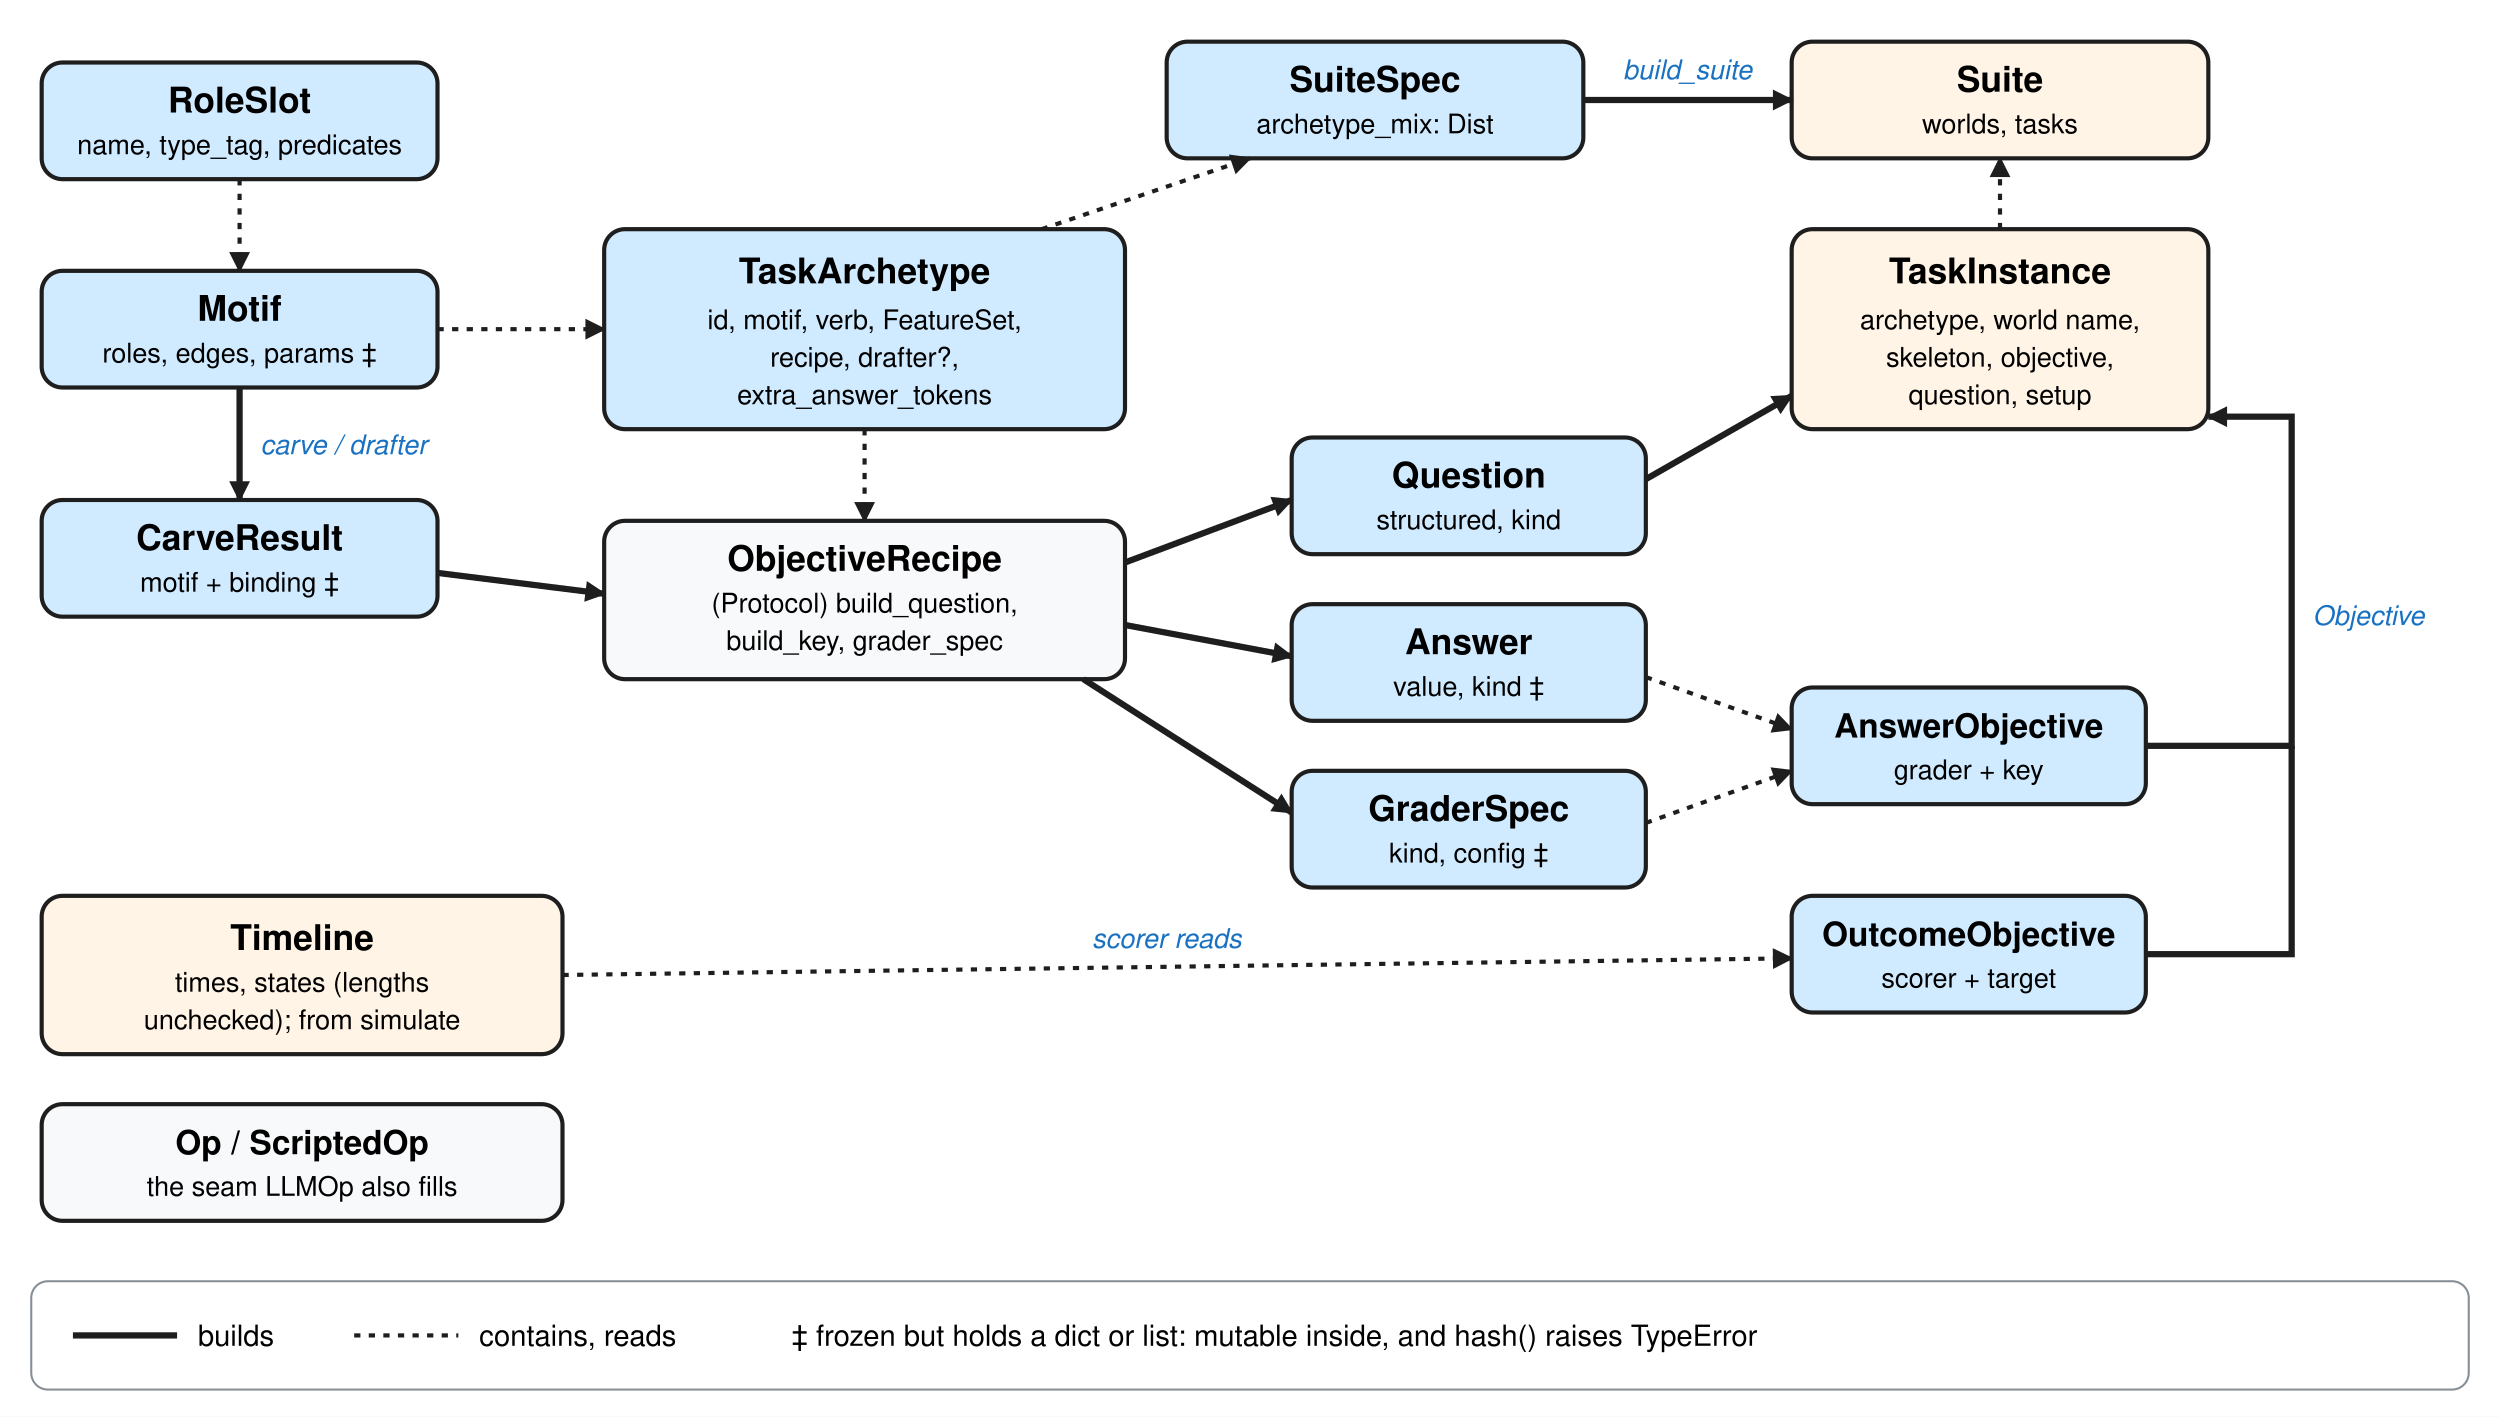
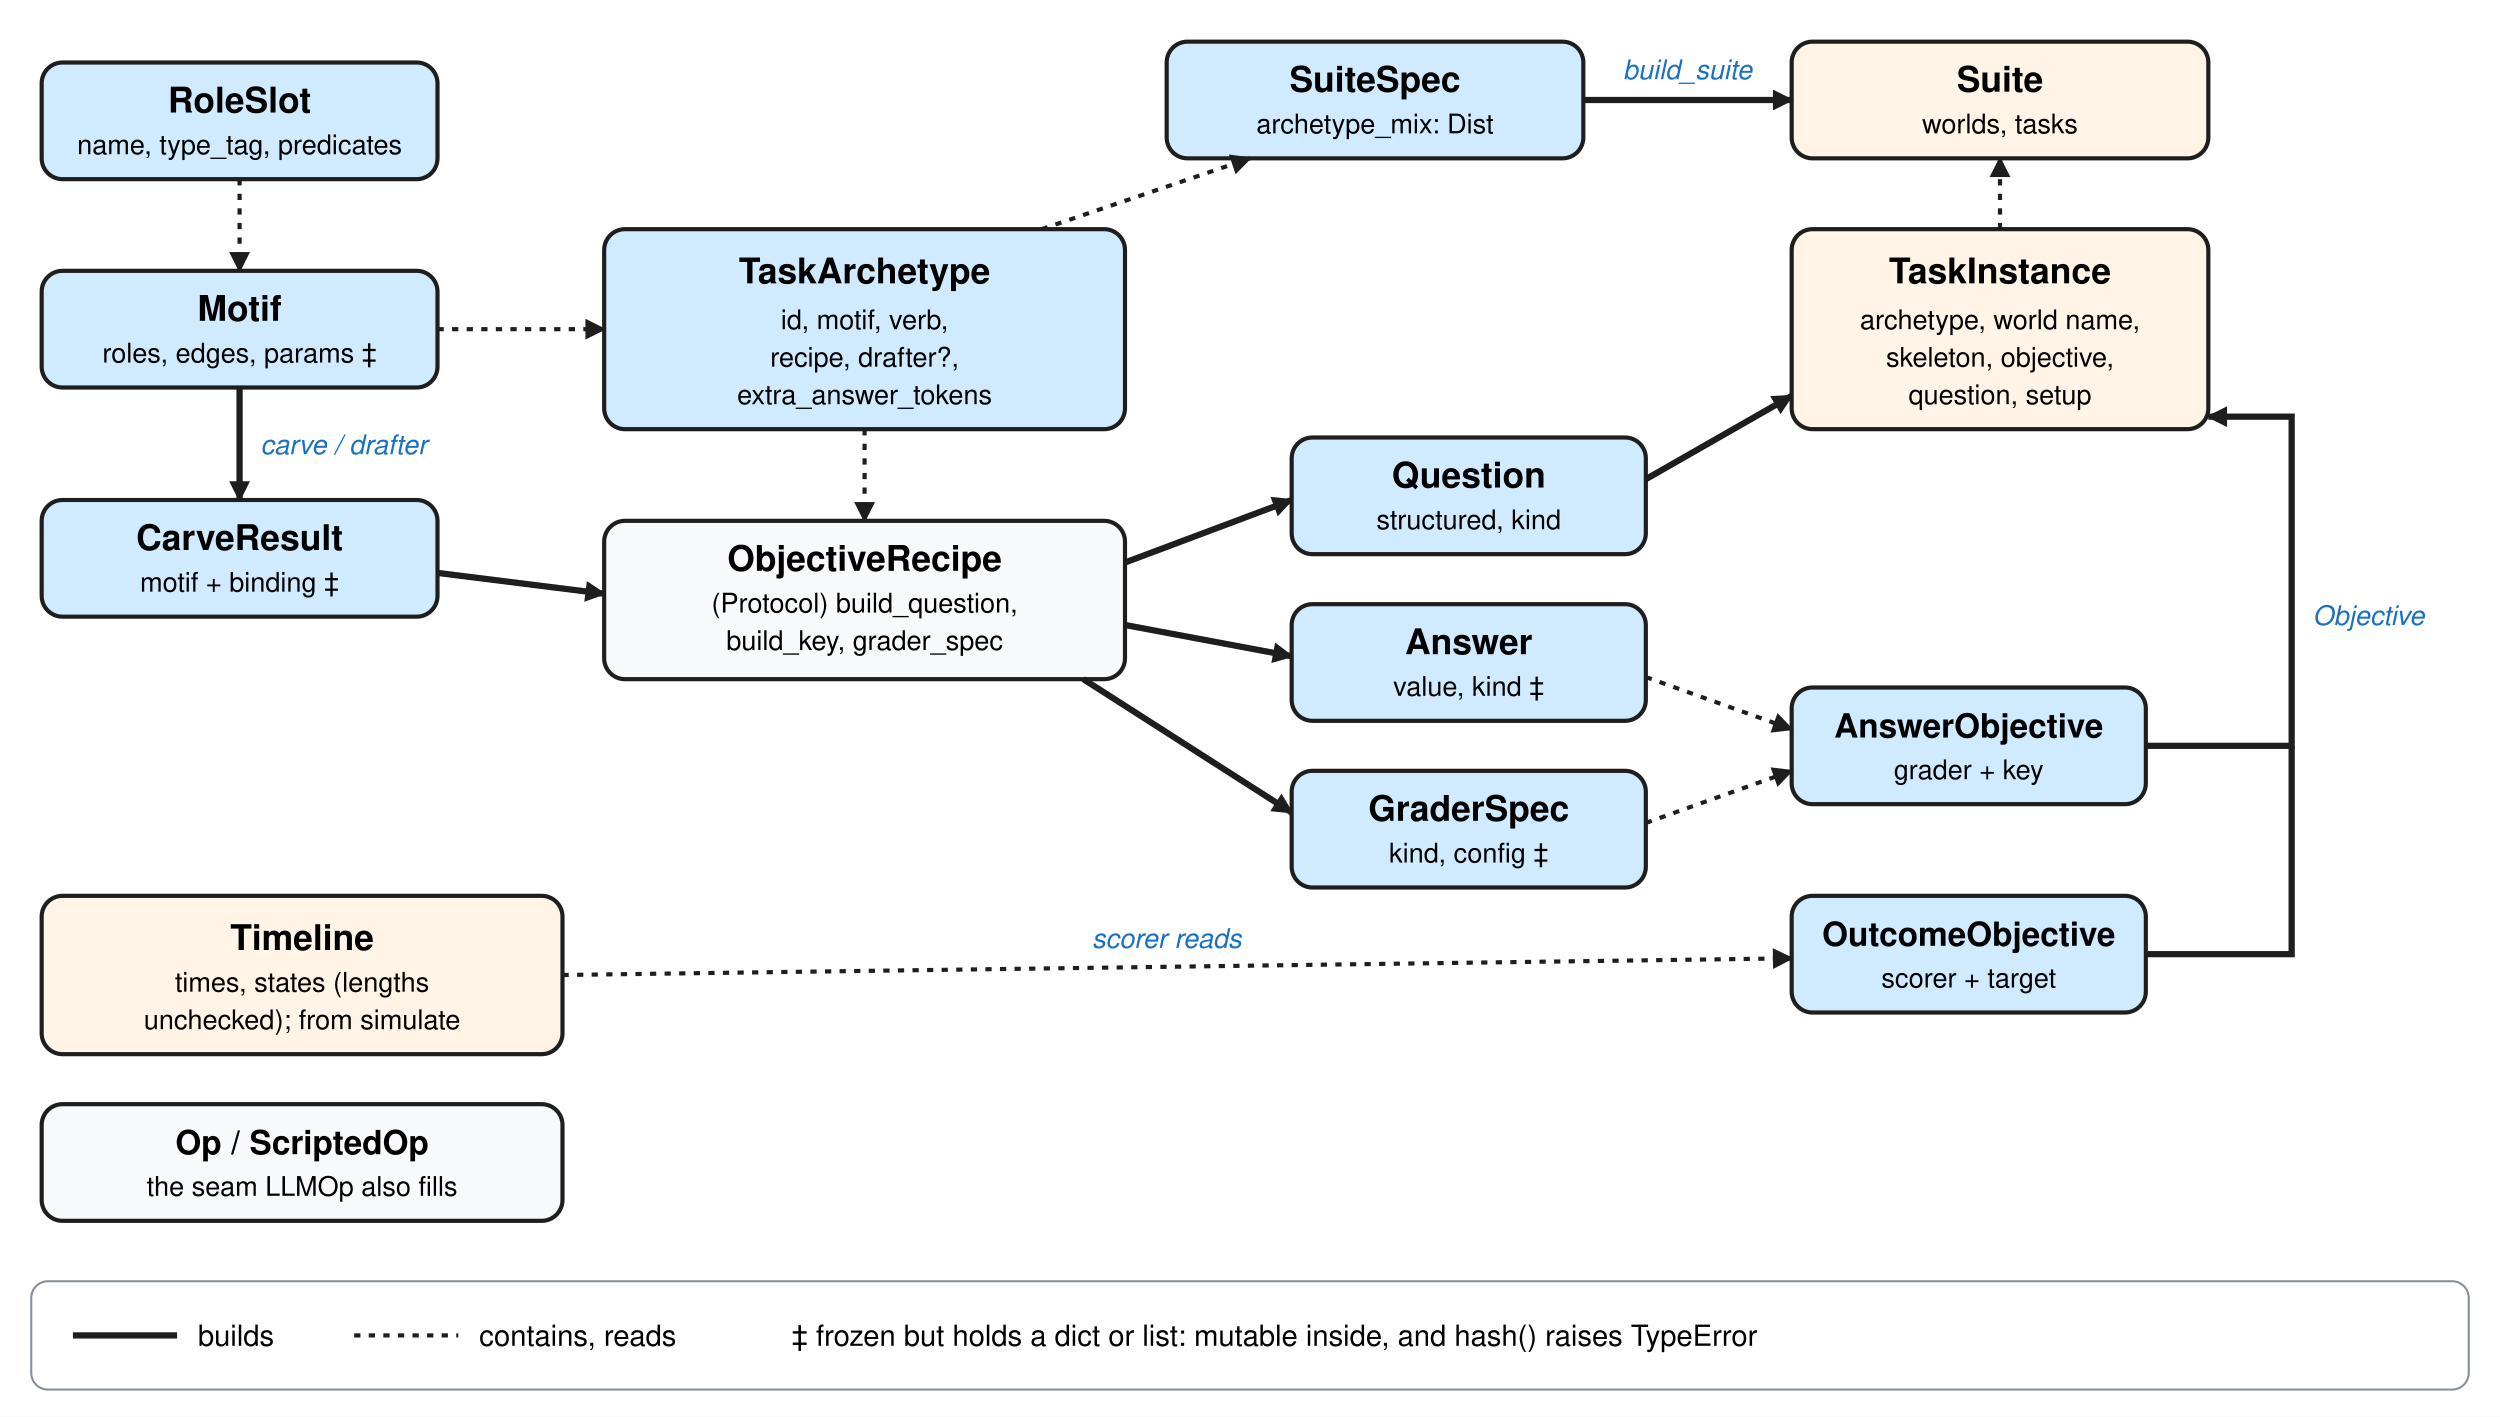
<svg xmlns="http://www.w3.org/2000/svg" width="2400" height="1360" viewBox="0 0 1200 680" font-family="Helvetica, Arial, sans-serif">
  <defs>
    <marker id="arrowhead" viewBox="0 0 10 10" refX="9" refY="5" markerUnits="userSpaceOnUse" markerWidth="10" markerHeight="10" orient="auto-start-reverse">
      <polygon id="arrowhead-shape" points="0,0 10,5 0,10" fill="#1e1e1e" />
    </marker>
  </defs>
  <rect id="bg" x="0" y="0" width="1200" height="680" fill="#ffffff" />
  <g id="n-role">
    <rect id="n-role-box" x="20" y="30" width="190" height="56" rx="10" fill="#d0ebff" stroke="#1e1e1e" stroke-width="2" />
    <text id="n-role-name" x="115" y="54" font-size="17" font-weight="600" text-anchor="middle">RoleSlot</text>
    <text id="n-role-kind" x="115" y="74" font-size="13" text-anchor="middle">name, type_tag, predicates</text>
  </g>
  <g id="n-motif">
    <rect id="n-motif-box" x="20" y="130" width="190" height="56" rx="10" fill="#d0ebff" stroke="#1e1e1e" stroke-width="2" />
    <text id="n-motif-name" x="115" y="154" font-size="17" font-weight="600" text-anchor="middle">Motif</text>
    <text id="n-motif-kind" x="115" y="174" font-size="13" text-anchor="middle">roles, edges, params ‡</text>
  </g>
  <line id="e-role-motif" x1="115" y1="86" x2="115" y2="130" stroke="#1e1e1e" stroke-width="2" stroke-dasharray="3 4" marker-end="url(#arrowhead)" />
  <g id="n-carve">
    <rect id="n-carve-box" x="20" y="240" width="190" height="56" rx="10" fill="#d0ebff" stroke="#1e1e1e" stroke-width="2" />
    <text id="n-carve-name" x="115" y="264" font-size="17" font-weight="600" text-anchor="middle">CarveResult</text>
    <text id="n-carve-kind" x="115" y="284" font-size="13" text-anchor="middle">motif + binding ‡</text>
  </g>
  <line id="e-motif-carve" x1="115" y1="186" x2="115" y2="240" stroke="#1e1e1e" stroke-width="3" marker-end="url(#arrowhead)" />
  <text id="l-motif-carve" x="125" y="218" font-size="13" fill="#1971c2" font-style="italic">carve / drafter</text>
  <g id="n-arch">
    <rect id="n-arch-box" x="290" y="110" width="250" height="96" rx="10" fill="#d0ebff" stroke="#1e1e1e" stroke-width="2" />
    <text id="n-arch-name" x="415" y="136" font-size="17" font-weight="600" text-anchor="middle">TaskArchetype</text>
-     <text id="n-arch-k1" x="415" y="158" font-size="13" text-anchor="middle">id, motif, verb, FeatureSet,</text>
+     <text id="n-arch-k1" x="415" y="158" font-size="13" text-anchor="middle">id, motif, verb,</text>
    <text id="n-arch-k2" x="415" y="176" font-size="13" text-anchor="middle">recipe, drafter?,</text>
    <text id="n-arch-k3" x="415" y="194" font-size="13" text-anchor="middle">extra_answer_tokens</text>
  </g>
  <line id="e-motif-arch" x1="210" y1="158" x2="290" y2="158" stroke="#1e1e1e" stroke-width="2" stroke-dasharray="3 4" marker-end="url(#arrowhead)" />
  <g id="n-recipe">
    <rect id="n-recipe-box" x="290" y="250" width="250" height="76" rx="10" fill="#f8f9fa" stroke="#1e1e1e" stroke-width="2" />
    <text id="n-recipe-name" x="415" y="274" font-size="17" font-weight="600" text-anchor="middle">ObjectiveRecipe</text>
    <text id="n-recipe-k1" x="415" y="294" font-size="13" text-anchor="middle">(Protocol) build_question,</text>
    <text id="n-recipe-k2" x="415" y="312" font-size="13" text-anchor="middle">build_key, grader_spec</text>
  </g>
  <line id="e-arch-recipe" x1="415" y1="206" x2="415" y2="250" stroke="#1e1e1e" stroke-width="2" stroke-dasharray="3 4" marker-end="url(#arrowhead)" />
  <line id="e-carve-recipe" x1="210" y1="275" x2="290" y2="285" stroke="#1e1e1e" stroke-width="3" marker-end="url(#arrowhead)" />
  <g id="n-q">
    <rect id="n-q-box" x="620" y="210" width="170" height="56" rx="10" fill="#d0ebff" stroke="#1e1e1e" stroke-width="2" />
    <text id="n-q-name" x="705" y="234" font-size="17" font-weight="600" text-anchor="middle">Question</text>
    <text id="n-q-kind" x="705" y="254" font-size="13" text-anchor="middle">structured, kind</text>
  </g>
  <g id="n-ans">
    <rect id="n-ans-box" x="620" y="290" width="170" height="56" rx="10" fill="#d0ebff" stroke="#1e1e1e" stroke-width="2" />
    <text id="n-ans-name" x="705" y="314" font-size="17" font-weight="600" text-anchor="middle">Answer</text>
    <text id="n-ans-kind" x="705" y="334" font-size="13" text-anchor="middle">value, kind ‡</text>
  </g>
  <g id="n-grader">
    <rect id="n-grader-box" x="620" y="370" width="170" height="56" rx="10" fill="#d0ebff" stroke="#1e1e1e" stroke-width="2" />
    <text id="n-grader-name" x="705" y="394" font-size="17" font-weight="600" text-anchor="middle">GraderSpec</text>
    <text id="n-grader-kind" x="705" y="414" font-size="13" text-anchor="middle">kind, config ‡</text>
  </g>
  <line id="e-recipe-q" x1="540" y1="270" x2="620" y2="240" stroke="#1e1e1e" stroke-width="3" marker-end="url(#arrowhead)" />
  <line id="e-recipe-ans" x1="540" y1="300" x2="620" y2="315" stroke="#1e1e1e" stroke-width="3" marker-end="url(#arrowhead)" />
  <line id="e-recipe-grader" x1="520" y1="326" x2="620" y2="390" stroke="#1e1e1e" stroke-width="3" marker-end="url(#arrowhead)" />
  <g id="n-aobj">
    <rect id="n-aobj-box" x="860" y="330" width="170" height="56" rx="10" fill="#d0ebff" stroke="#1e1e1e" stroke-width="2" />
    <text id="n-aobj-name" x="945" y="354" font-size="16" font-weight="600" text-anchor="middle">AnswerObjective</text>
    <text id="n-aobj-kind" x="945" y="374" font-size="13" text-anchor="middle">grader + key</text>
  </g>
  <line id="e-ans-aobj" x1="790" y1="325" x2="860" y2="350" stroke="#1e1e1e" stroke-width="2" stroke-dasharray="3 4" marker-end="url(#arrowhead)" />
  <line id="e-grader-aobj" x1="790" y1="395" x2="860" y2="370" stroke="#1e1e1e" stroke-width="2" stroke-dasharray="3 4" marker-end="url(#arrowhead)" />
  <g id="n-oobj">
    <rect id="n-oobj-box" x="860" y="430" width="170" height="56" rx="10" fill="#d0ebff" stroke="#1e1e1e" stroke-width="2" />
    <text id="n-oobj-name" x="945" y="454" font-size="16" font-weight="600" text-anchor="middle">OutcomeObjective</text>
    <text id="n-oobj-kind" x="945" y="474" font-size="13" text-anchor="middle">scorer + target</text>
  </g>
  <g id="n-inst">
    <rect id="n-inst-box" x="860" y="110" width="200" height="96" rx="10" fill="#fff4e6" stroke="#1e1e1e" stroke-width="2" />
    <text id="n-inst-name" x="960" y="136" font-size="17" font-weight="600" text-anchor="middle">TaskInstance</text>
    <text id="n-inst-k1" x="960" y="158" font-size="13" text-anchor="middle">archetype, world name,</text>
    <text id="n-inst-k2" x="960" y="176" font-size="13" text-anchor="middle">skeleton, objective,</text>
    <text id="n-inst-k3" x="960" y="194" font-size="13" text-anchor="middle">question, setup</text>
  </g>
  <line id="e-q-inst" x1="790" y1="230" x2="860" y2="190" stroke="#1e1e1e" stroke-width="3" marker-end="url(#arrowhead)" />
  <path id="e-obj-inst" d="M 1030 358 L 1100 358 L 1100 200 L 1060 200" fill="none" stroke="#1e1e1e" stroke-width="3" marker-end="url(#arrowhead)" />
  <path id="e-oobj-inst" d="M 1030 458 L 1100 458 L 1100 358" fill="none" stroke="#1e1e1e" stroke-width="3" />
  <text id="l-obj-inst" x="1110" y="300" font-size="13" fill="#1971c2" font-style="italic">Objective</text>
  <g id="n-suite">
    <rect id="n-suite-box" x="860" y="20" width="200" height="56" rx="10" fill="#fff4e6" stroke="#1e1e1e" stroke-width="2" />
    <text id="n-suite-name" x="960" y="44" font-size="17" font-weight="600" text-anchor="middle">Suite</text>
    <text id="n-suite-kind" x="960" y="64" font-size="13" text-anchor="middle">worlds, tasks</text>
  </g>
  <line id="e-inst-suite" x1="960" y1="110" x2="960" y2="76" stroke="#1e1e1e" stroke-width="2" stroke-dasharray="3 4" marker-end="url(#arrowhead)" />
  <g id="n-spec">
    <rect id="n-spec-box" x="560" y="20" width="200" height="56" rx="10" fill="#d0ebff" stroke="#1e1e1e" stroke-width="2" />
    <text id="n-spec-name" x="660" y="44" font-size="17" font-weight="600" text-anchor="middle">SuiteSpec</text>
    <text id="n-spec-kind" x="660" y="64" font-size="13" text-anchor="middle">archetype_mix: Dist</text>
  </g>
  <line id="e-spec-suite" x1="760" y1="48" x2="860" y2="48" stroke="#1e1e1e" stroke-width="3" marker-end="url(#arrowhead)" />
  <text id="l-spec-suite" x="810" y="38" font-size="13" fill="#1971c2" font-style="italic" text-anchor="middle">build_suite</text>
  <line id="e-arch-spec" x1="500" y1="110" x2="600" y2="76" stroke="#1e1e1e" stroke-width="2" stroke-dasharray="3 4" marker-end="url(#arrowhead)" />
  <g id="n-tl">
    <rect id="n-tl-box" x="20" y="430" width="250" height="76" rx="10" fill="#fff4e6" stroke="#1e1e1e" stroke-width="2" />
    <text id="n-tl-name" x="145" y="456" font-size="17" font-weight="600" text-anchor="middle">Timeline</text>
    <text id="n-tl-k1" x="145" y="476" font-size="13" text-anchor="middle">times, states (lengths</text>
    <text id="n-tl-k2" x="145" y="494" font-size="13" text-anchor="middle">unchecked); from simulate</text>
  </g>
  <line id="e-tl-oobj" x1="270" y1="468" x2="860" y2="460" stroke="#1e1e1e" stroke-width="2" stroke-dasharray="3 4" marker-end="url(#arrowhead)" />
  <text id="l-tl-oobj" x="560" y="455" font-size="13" fill="#1971c2" font-style="italic" text-anchor="middle">scorer reads</text>
  <g id="n-op">
    <rect id="n-op-box" x="20" y="530" width="250" height="56" rx="10" fill="#f8f9fa" stroke="#1e1e1e" stroke-width="2" />
    <text id="n-op-name" x="145" y="554" font-size="16" font-weight="600" text-anchor="middle">Op / ScriptedOp</text>
    <text id="n-op-kind" x="145" y="574" font-size="13" text-anchor="middle">the seam LLMOp also fills</text>
  </g>
  <g id="legend">
    <rect id="legend-box" x="15" y="615" width="1170" height="52" rx="8" fill="#ffffff" stroke="#868e96" stroke-width="1" />
    <line id="legend-solid" x1="35" y1="641" x2="85" y2="641" stroke="#1e1e1e" stroke-width="3" />
    <text id="legend-solid-text" x="95" y="646" font-size="14">builds</text>
    <line id="legend-dotted" x1="170" y1="641" x2="220" y2="641" stroke="#1e1e1e" stroke-width="2" stroke-dasharray="3 4" />
    <text id="legend-dotted-text" x="230" y="646" font-size="14">contains, reads</text>
    <text id="legend-dagger" x="380" y="646" font-size="14">‡ frozen but holds a dict or list: mutable inside, and hash() raises TypeError</text>
  </g>
</svg>
